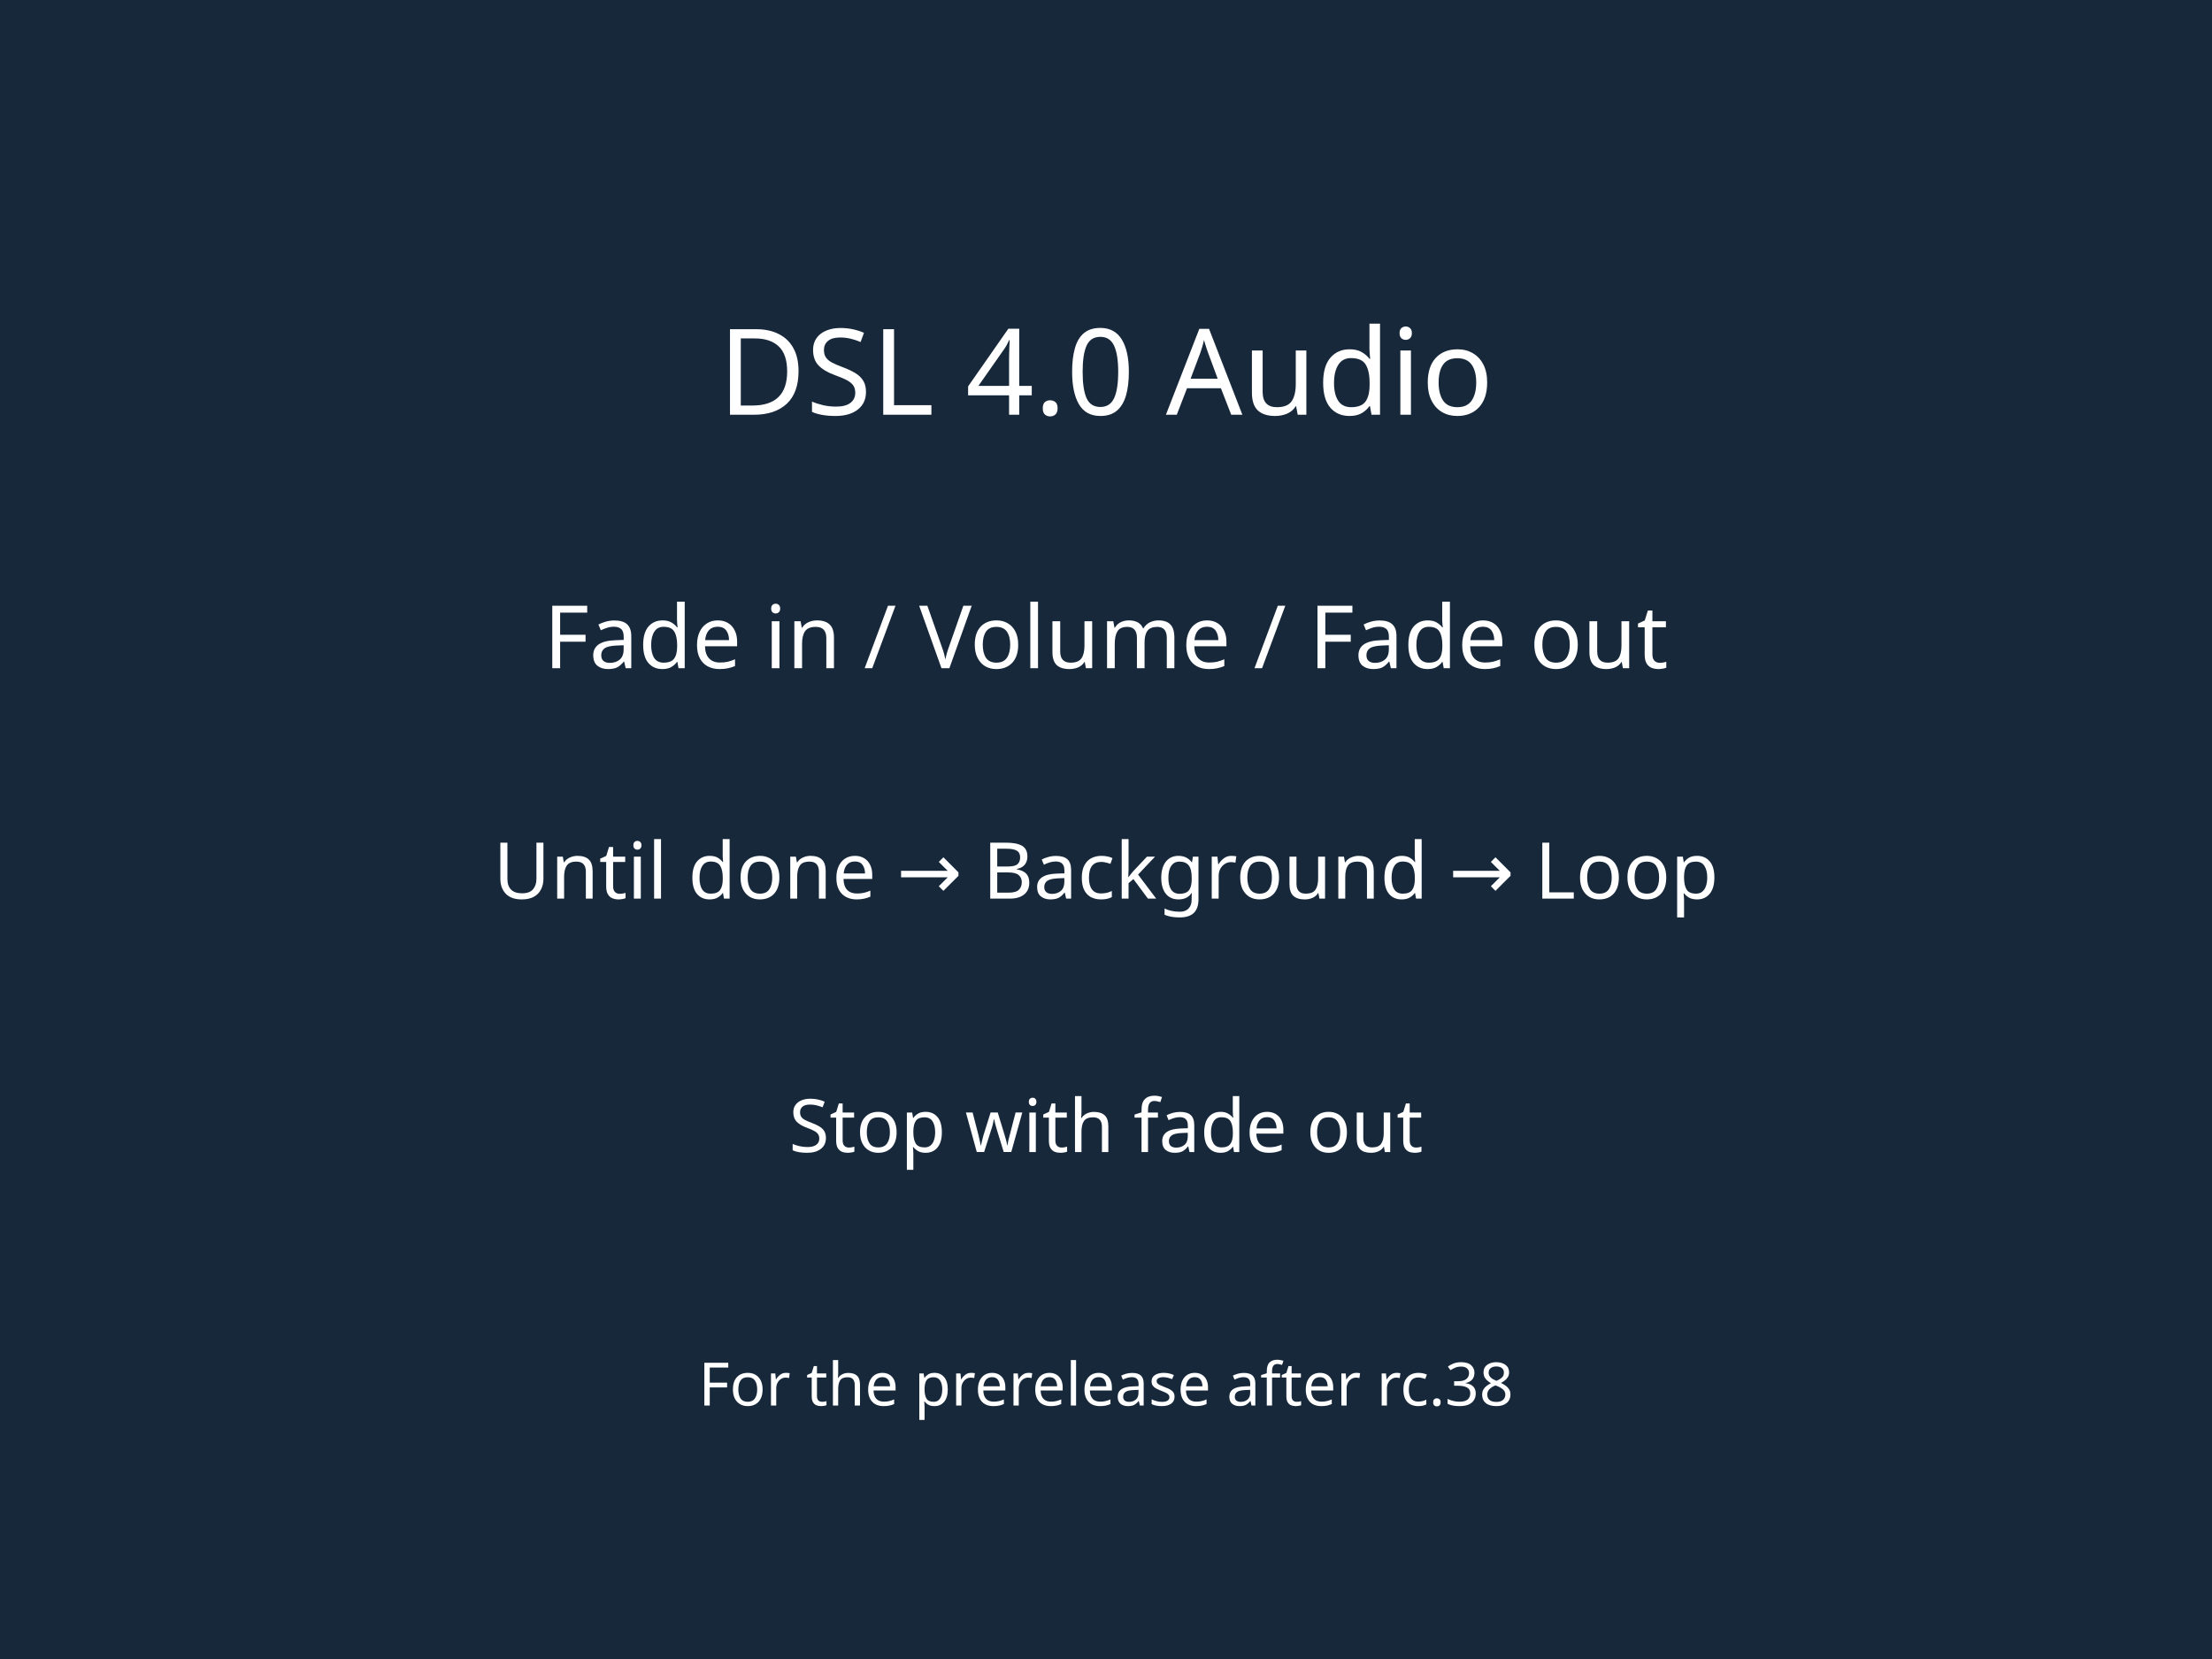
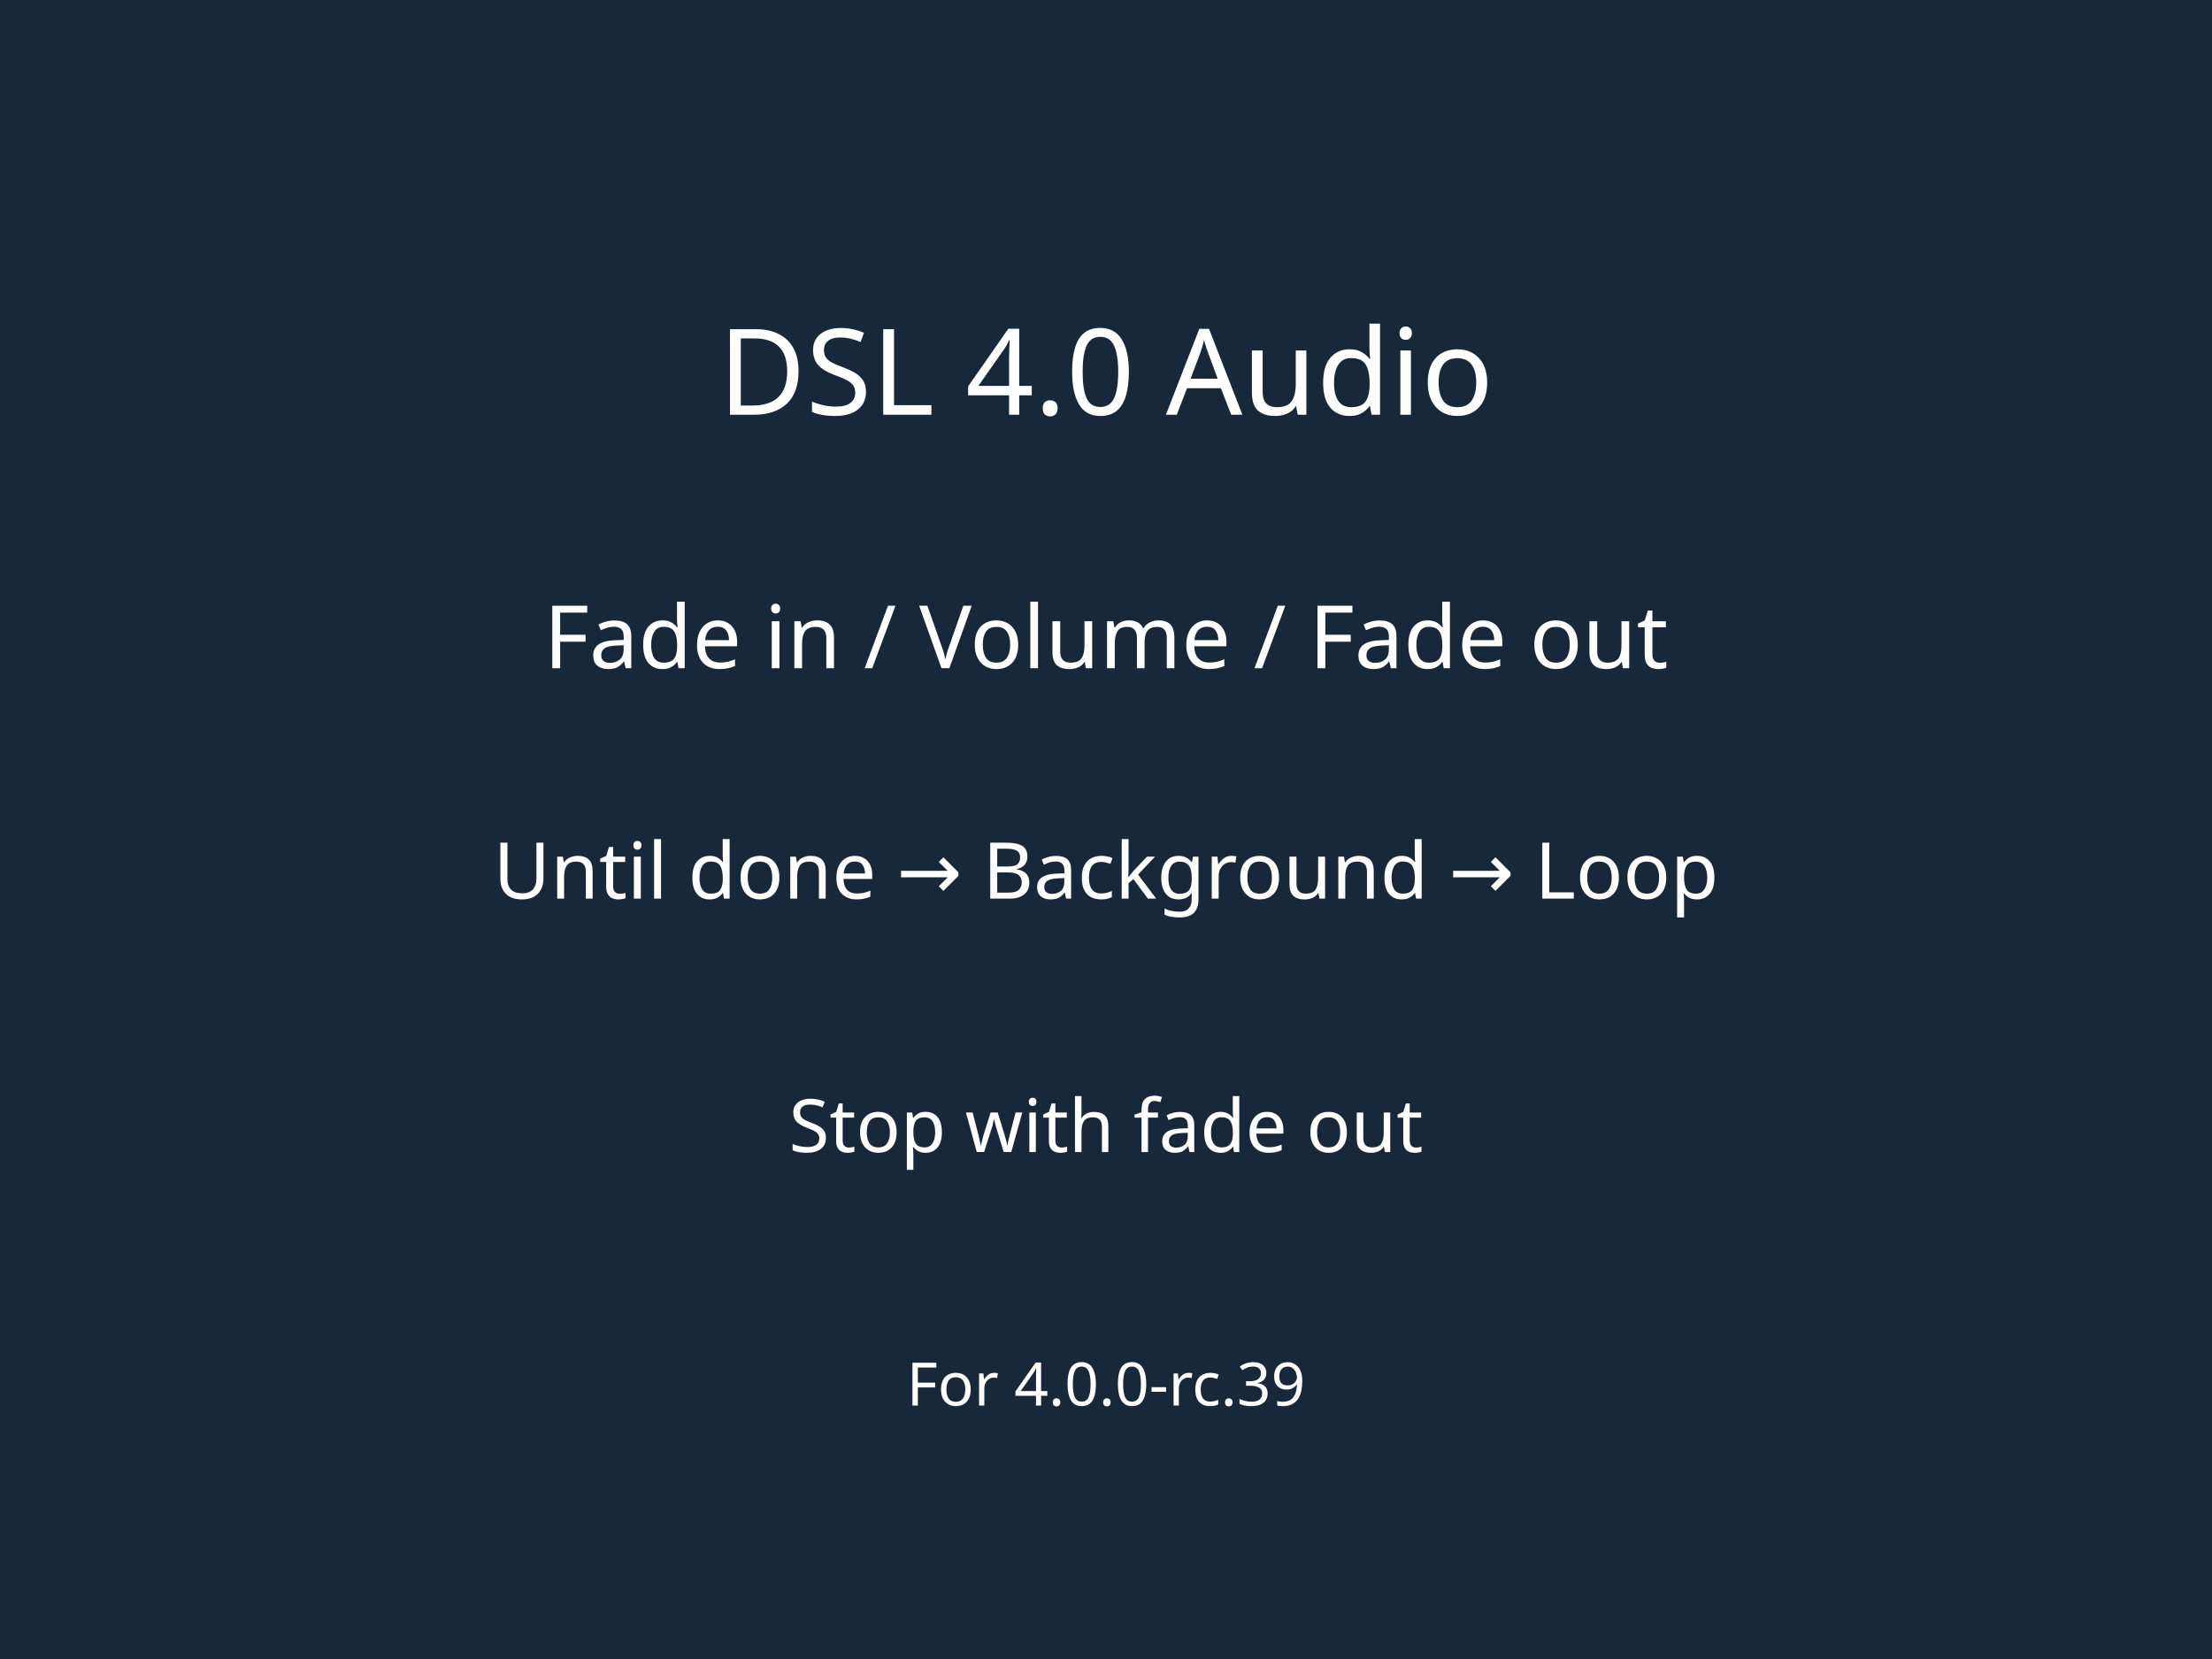
<svg xmlns="http://www.w3.org/2000/svg" width="480" height="360" viewBox="0 0 480 360">
  <rect width="480" height="360" fill="#18283b" />
  <g fill="white" font-family="sans-serif" text-anchor="middle">
    <text x="240" y="90" font-size="26">DSL 4.0 Audio</text>
    <text x="240" y="145" font-size="19">Fade in / Volume / Fade out</text>
    <text x="240" y="195" font-size="17">Until done → Background → Loop</text>
    <text x="240" y="250" font-size="16">Stop with fade out</text>
-     <text x="240" y="305" font-size="13">For the prerelease after rc.38</text>
+     <text x="240" y="305" font-size="13">For 4.0.0-rc.39</text>
  </g>
</svg>
